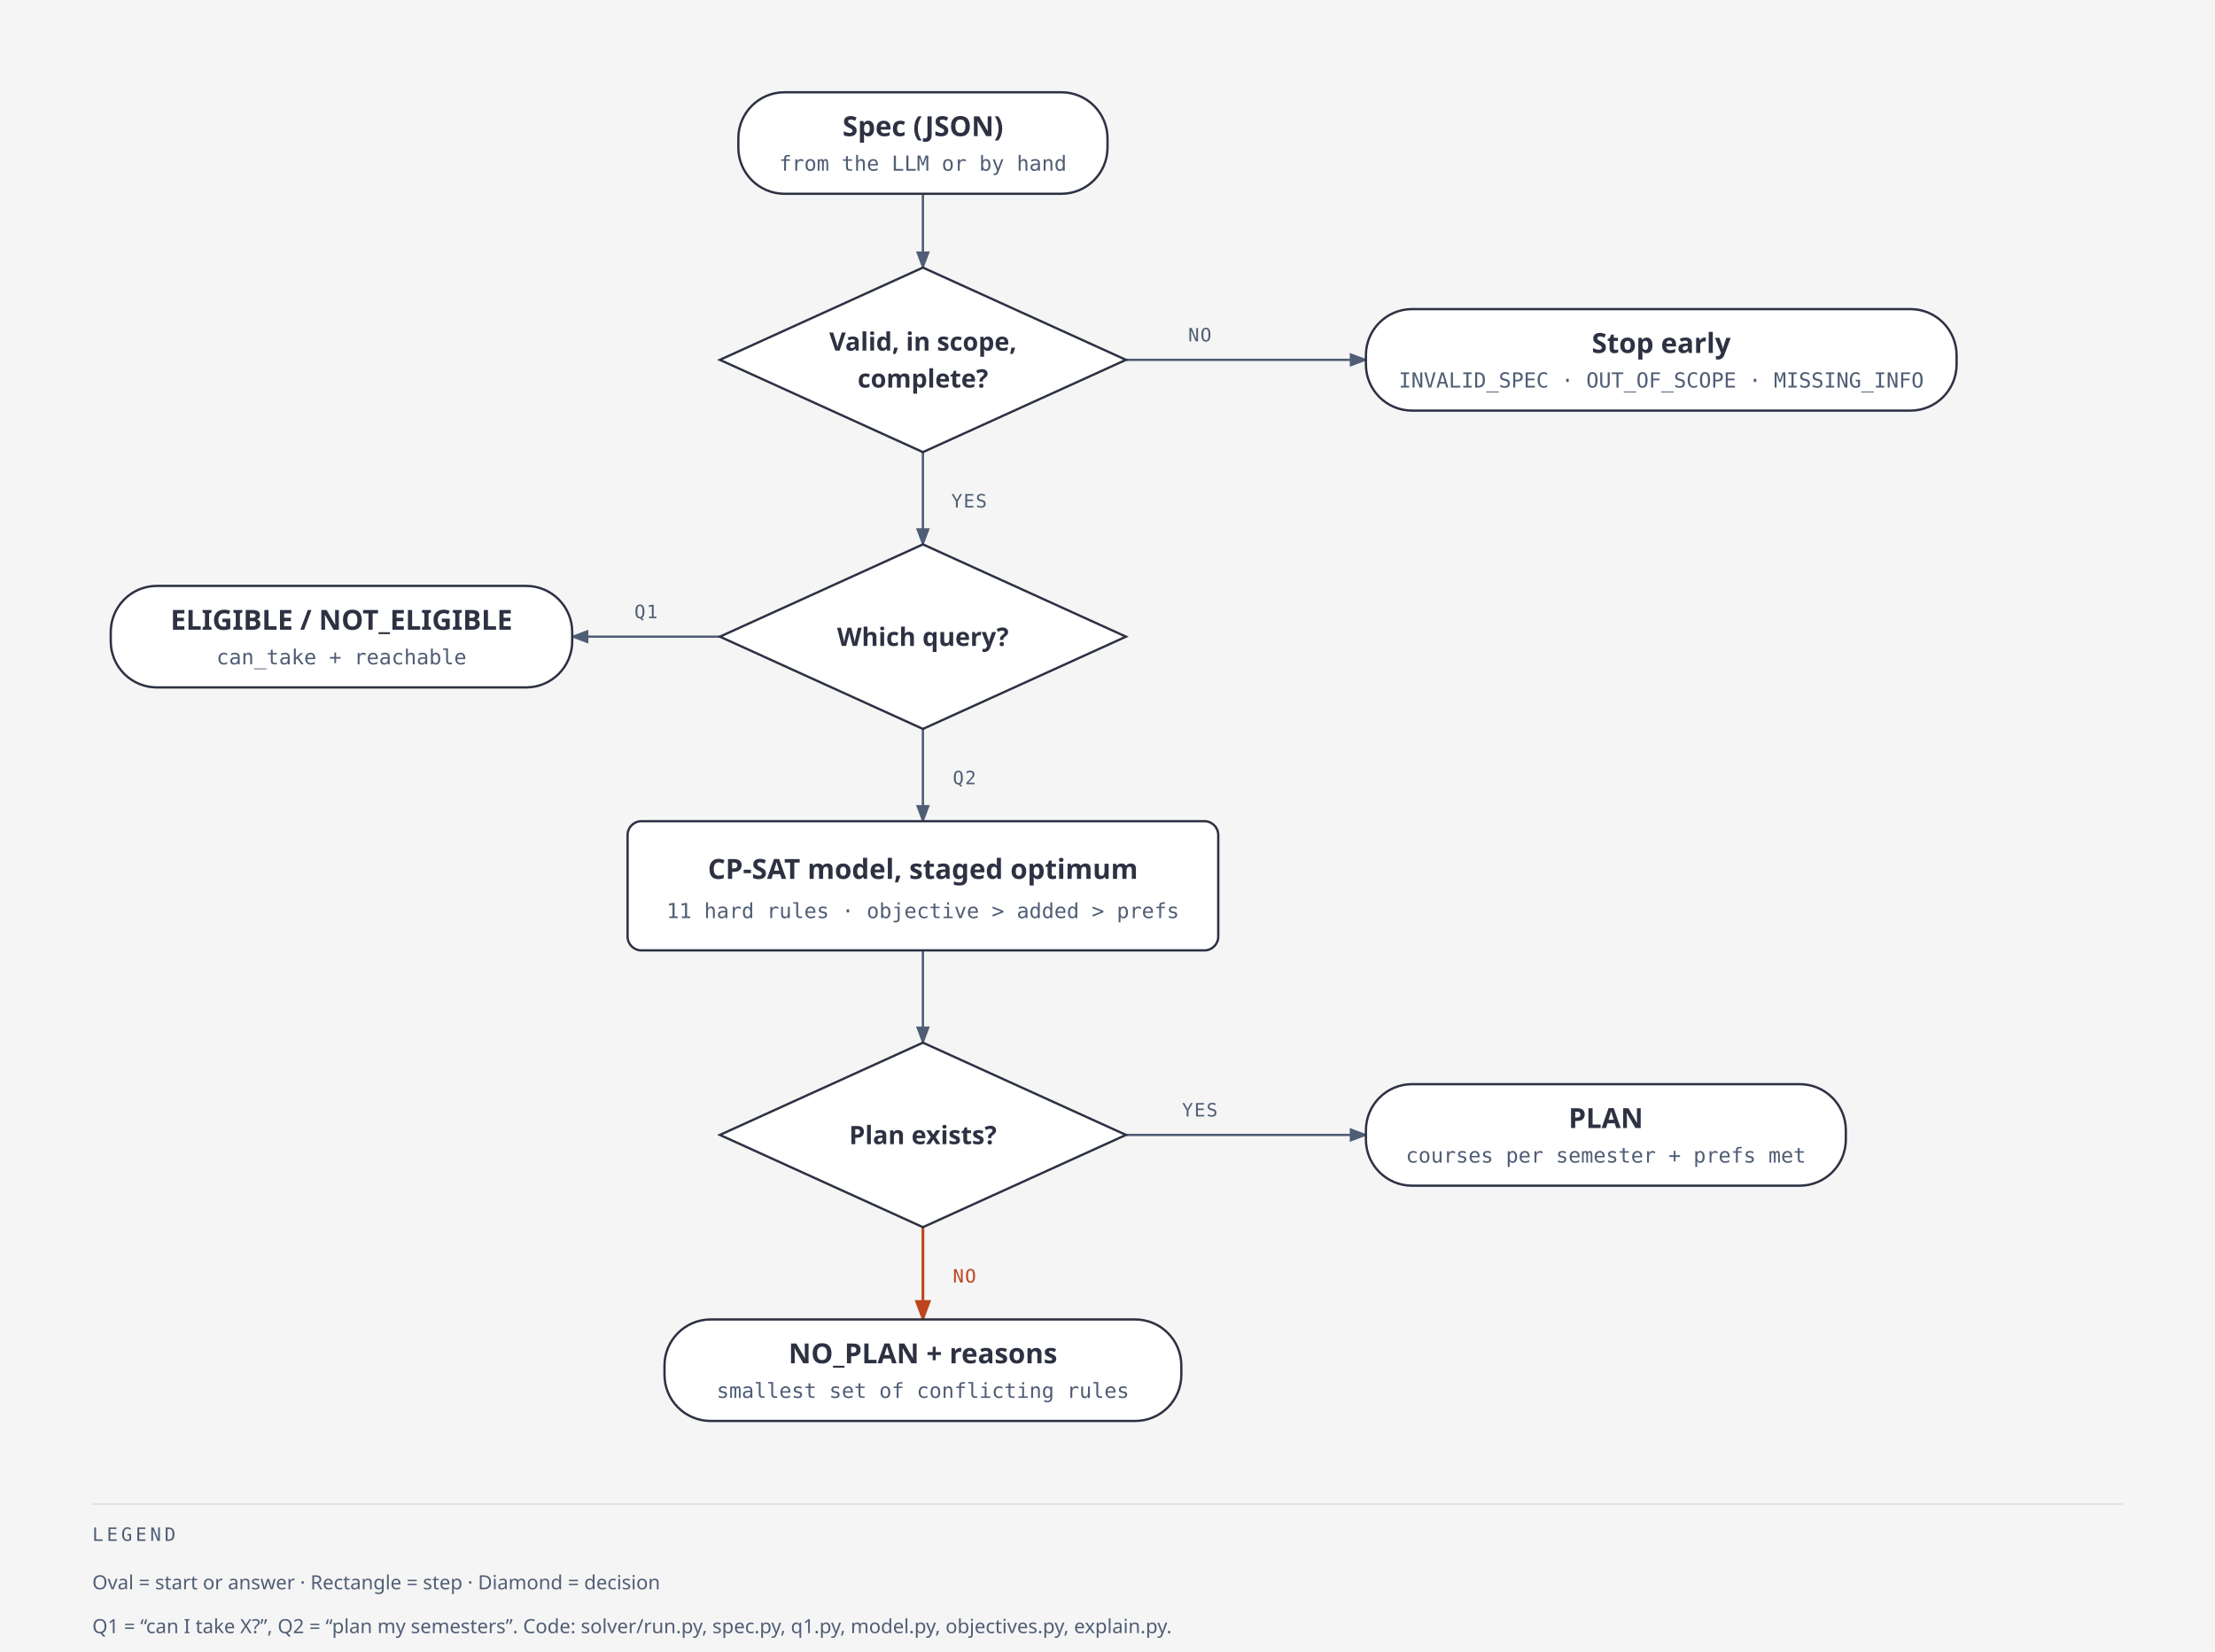
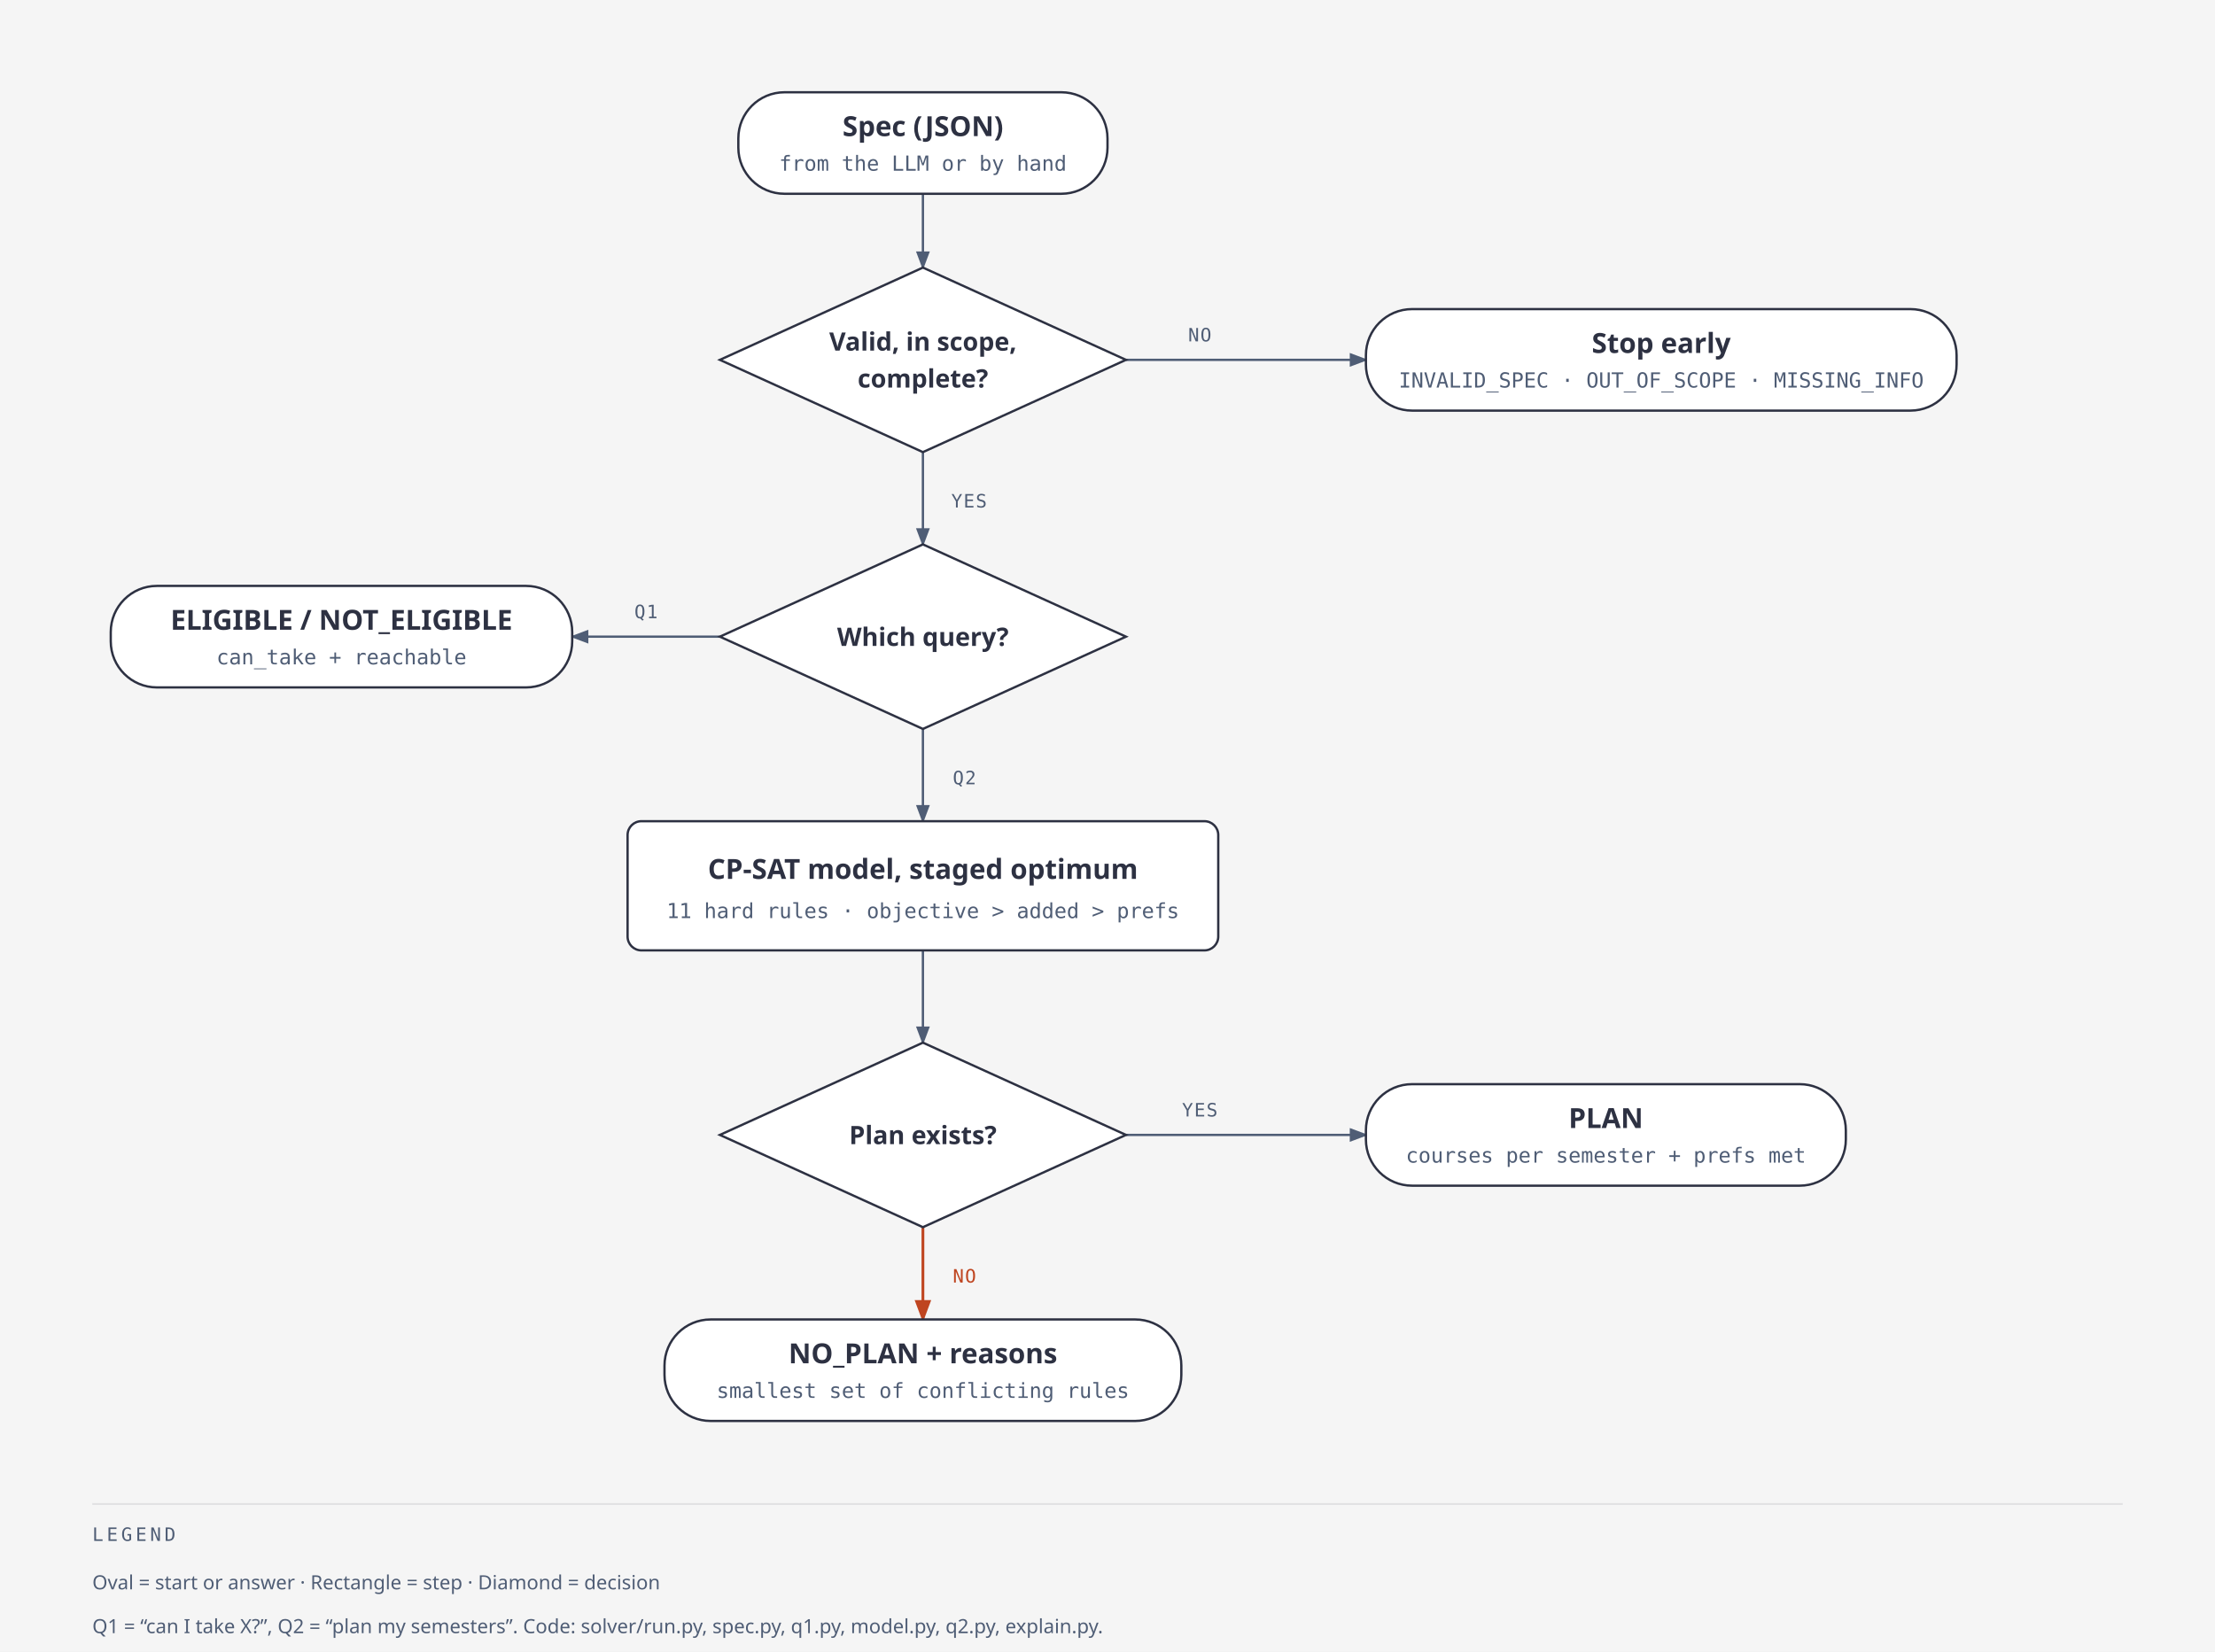
<svg xmlns="http://www.w3.org/2000/svg" width="960" height="716" viewBox="0 0 960 716" role="img" aria-labelledby="solver-flow-title solver-flow-desc">
  <defs>
    <marker id="arrow" markerWidth="8" markerHeight="6" refX="7" refY="3" orient="auto">
      <polygon points="0 0, 8 3, 0 6" fill="#4f5d75" />
    </marker>
    <marker id="arrow-accent" markerWidth="8" markerHeight="6" refX="7" refY="3" orient="auto">
      <polygon points="0 0, 8 3, 0 6" fill="#bf4520" />
    </marker>
  </defs>
  <rect width="100%" height="100%" fill="#f5f5f5" />
  <path d="M 400,84 V 116" fill="none" stroke="#4f5d75" stroke-width="1" marker-end="url(#arrow)" />
  <path d="M 488,156 H 592" fill="none" stroke="#4f5d75" stroke-width="1" marker-end="url(#arrow)" />
  <path d="M 400,196 V 236" fill="none" stroke="#4f5d75" stroke-width="1" marker-end="url(#arrow)" />
  <path d="M 312,276 H 248" fill="none" stroke="#4f5d75" stroke-width="1" marker-end="url(#arrow)" />
  <path d="M 400,316 V 356" fill="none" stroke="#4f5d75" stroke-width="1" marker-end="url(#arrow)" />
  <path d="M 400,412 V 452" fill="none" stroke="#4f5d75" stroke-width="1" marker-end="url(#arrow)" />
  <path d="M 488,492 H 592" fill="none" stroke="#4f5d75" stroke-width="1" marker-end="url(#arrow)" />
  <path d="M 400,532 V 572" fill="none" stroke="#bf4520" stroke-width="1.2" marker-end="url(#arrow-accent)" />
  <rect x="510" y="139" width="20" height="12" rx="2" fill="#f5f5f5" />
  <text x="520" y="148" fill="#4f5d75" font-size="8" font-family="'Geist Mono', ui-monospace, monospace" text-anchor="middle" letter-spacing="0.06em">NO</text>
  <rect x="408" y="211" width="24" height="12" rx="2" fill="#f5f5f5" />
  <text x="420" y="220" fill="#4f5d75" font-size="8" font-family="'Geist Mono', ui-monospace, monospace" text-anchor="middle" letter-spacing="0.06em">YES</text>
  <rect x="270" y="259" width="20" height="12" rx="2" fill="#f5f5f5" />
  <text x="280" y="268" fill="#4f5d75" font-size="8" font-family="'Geist Mono', ui-monospace, monospace" text-anchor="middle" letter-spacing="0.06em">Q1</text>
  <rect x="408" y="331" width="20" height="12" rx="2" fill="#f5f5f5" />
  <text x="418" y="340" fill="#4f5d75" font-size="8" font-family="'Geist Mono', ui-monospace, monospace" text-anchor="middle" letter-spacing="0.06em">Q2</text>
  <rect x="508" y="475" width="24" height="12" rx="2" fill="#f5f5f5" />
  <text x="520" y="484" fill="#4f5d75" font-size="8" font-family="'Geist Mono', ui-monospace, monospace" text-anchor="middle" letter-spacing="0.06em">YES</text>
  <rect x="408" y="547" width="20" height="12" rx="2" fill="#f5f5f5" />
  <text x="418" y="556" fill="#bf4520" font-size="8" font-family="'Geist Mono', ui-monospace, monospace" text-anchor="middle" letter-spacing="0.06em">NO</text>
  <rect x="320" y="40" width="160" height="44" rx="20" fill="#f5f5f5" />
  <rect x="320" y="40" width="160" height="44" rx="20" fill="#ffffff" stroke="#2d3142" stroke-width="1" />
  <text x="400" y="59" fill="#2d3142" font-size="12" font-weight="600" font-family="'Geist', system-ui, sans-serif" text-anchor="middle">Spec (JSON)</text>
  <text x="400" y="74" fill="#4f5d75" font-size="9" font-family="'Geist Mono', ui-monospace, monospace" text-anchor="middle">from the LLM or by hand</text>
  <polygon points="400,116 488,156 400,196 312,156" fill="#f5f5f5" />
  <polygon points="400,116 488,156 400,196 312,156" fill="#ffffff" stroke="#2d3142" stroke-width="1" />
  <text x="400" y="152" fill="#2d3142" font-size="11" font-weight="600" font-family="'Geist', system-ui, sans-serif" text-anchor="middle">Valid, in scope,</text>
  <text x="400" y="168" fill="#2d3142" font-size="11" font-weight="600" font-family="'Geist', system-ui, sans-serif" text-anchor="middle">complete?</text>
  <rect x="592" y="134" width="256" height="44" rx="20" fill="#f5f5f5" />
  <rect x="592" y="134" width="256" height="44" rx="20" fill="#ffffff" stroke="#2d3142" stroke-width="1" />
  <text x="720" y="153" fill="#2d3142" font-size="12" font-weight="600" font-family="'Geist', system-ui, sans-serif" text-anchor="middle">Stop early</text>
  <text x="720" y="168" fill="#4f5d75" font-size="9" font-family="'Geist Mono', ui-monospace, monospace" text-anchor="middle">INVALID_SPEC · OUT_OF_SCOPE · MISSING_INFO</text>
  <polygon points="400,236 488,276 400,316 312,276" fill="#f5f5f5" />
  <polygon points="400,236 488,276 400,316 312,276" fill="#ffffff" stroke="#2d3142" stroke-width="1" />
  <text x="400" y="280" fill="#2d3142" font-size="11" font-weight="600" font-family="'Geist', system-ui, sans-serif" text-anchor="middle">Which query?</text>
  <rect x="48" y="254" width="200" height="44" rx="20" fill="#f5f5f5" />
  <rect x="48" y="254" width="200" height="44" rx="20" fill="#ffffff" stroke="#2d3142" stroke-width="1" />
  <text x="148" y="273" fill="#2d3142" font-size="12" font-weight="600" font-family="'Geist', system-ui, sans-serif" text-anchor="middle">ELIGIBLE / NOT_ELIGIBLE</text>
  <text x="148" y="288" fill="#4f5d75" font-size="9" font-family="'Geist Mono', ui-monospace, monospace" text-anchor="middle">can_take + reachable</text>
  <rect x="272" y="356" width="256" height="56" rx="6" fill="#f5f5f5" />
  <rect x="272" y="356" width="256" height="56" rx="6" fill="#ffffff" stroke="#2d3142" stroke-width="1" />
  <text x="400" y="381" fill="#2d3142" font-size="12" font-weight="600" font-family="'Geist', system-ui, sans-serif" text-anchor="middle">CP-SAT model, staged optimum</text>
  <text x="400" y="398" fill="#4f5d75" font-size="9" font-family="'Geist Mono', ui-monospace, monospace" text-anchor="middle">11 hard rules · objective &gt; added &gt; prefs</text>
  <polygon points="400,452 488,492 400,532 312,492" fill="#f5f5f5" />
  <polygon points="400,452 488,492 400,532 312,492" fill="#ffffff" stroke="#2d3142" stroke-width="1" />
  <text x="400" y="496" fill="#2d3142" font-size="11" font-weight="600" font-family="'Geist', system-ui, sans-serif" text-anchor="middle">Plan exists?</text>
  <rect x="592" y="470" width="208" height="44" rx="20" fill="#f5f5f5" />
  <rect x="592" y="470" width="208" height="44" rx="20" fill="#ffffff" stroke="#2d3142" stroke-width="1" />
  <text x="696" y="489" fill="#2d3142" font-size="12" font-weight="600" font-family="'Geist', system-ui, sans-serif" text-anchor="middle">PLAN</text>
  <text x="696" y="504" fill="#4f5d75" font-size="9" font-family="'Geist Mono', ui-monospace, monospace" text-anchor="middle">courses per semester + prefs met</text>
  <rect x="288" y="572" width="224" height="44" rx="20" fill="#f5f5f5" />
  <rect x="288" y="572" width="224" height="44" rx="20" fill="#ffffff" stroke="#2d3142" stroke-width="1" />
  <text x="400" y="591" fill="#2d3142" font-size="12" font-weight="600" font-family="'Geist', system-ui, sans-serif" text-anchor="middle">NO_PLAN + reasons</text>
  <text x="400" y="606" fill="#4f5d75" font-size="9" font-family="'Geist Mono', ui-monospace, monospace" text-anchor="middle">smallest set of conflicting rules</text>
  <line x1="40" y1="652" x2="920" y2="652" stroke="rgba(45,49,66,0.10)" stroke-width="0.8" />
  <text x="40" y="668" fill="#4f5d75" font-size="8" font-family="'Geist Mono', ui-monospace, monospace" letter-spacing="0.18em">LEGEND</text>
  <text x="40" y="689" fill="#4f5d75" font-size="8.5" font-family="'Geist', system-ui, sans-serif">Oval = start or answer · Rectangle = step · Diamond = decision</text>
-   <text x="40" y="708" fill="#4f5d75" font-size="8.5" font-family="'Geist', system-ui, sans-serif">Q1 = “can I take X?”, Q2 = “plan my semesters”. Code: solver/run.py, spec.py, q1.py, model.py, objectives.py, explain.py.</text>
+   <text x="40" y="708" fill="#4f5d75" font-size="8.5" font-family="'Geist', system-ui, sans-serif">Q1 = “can I take X?”, Q2 = “plan my semesters”. Code: solver/run.py, spec.py, q1.py, model.py, q2.py, explain.py.</text>
</svg>
